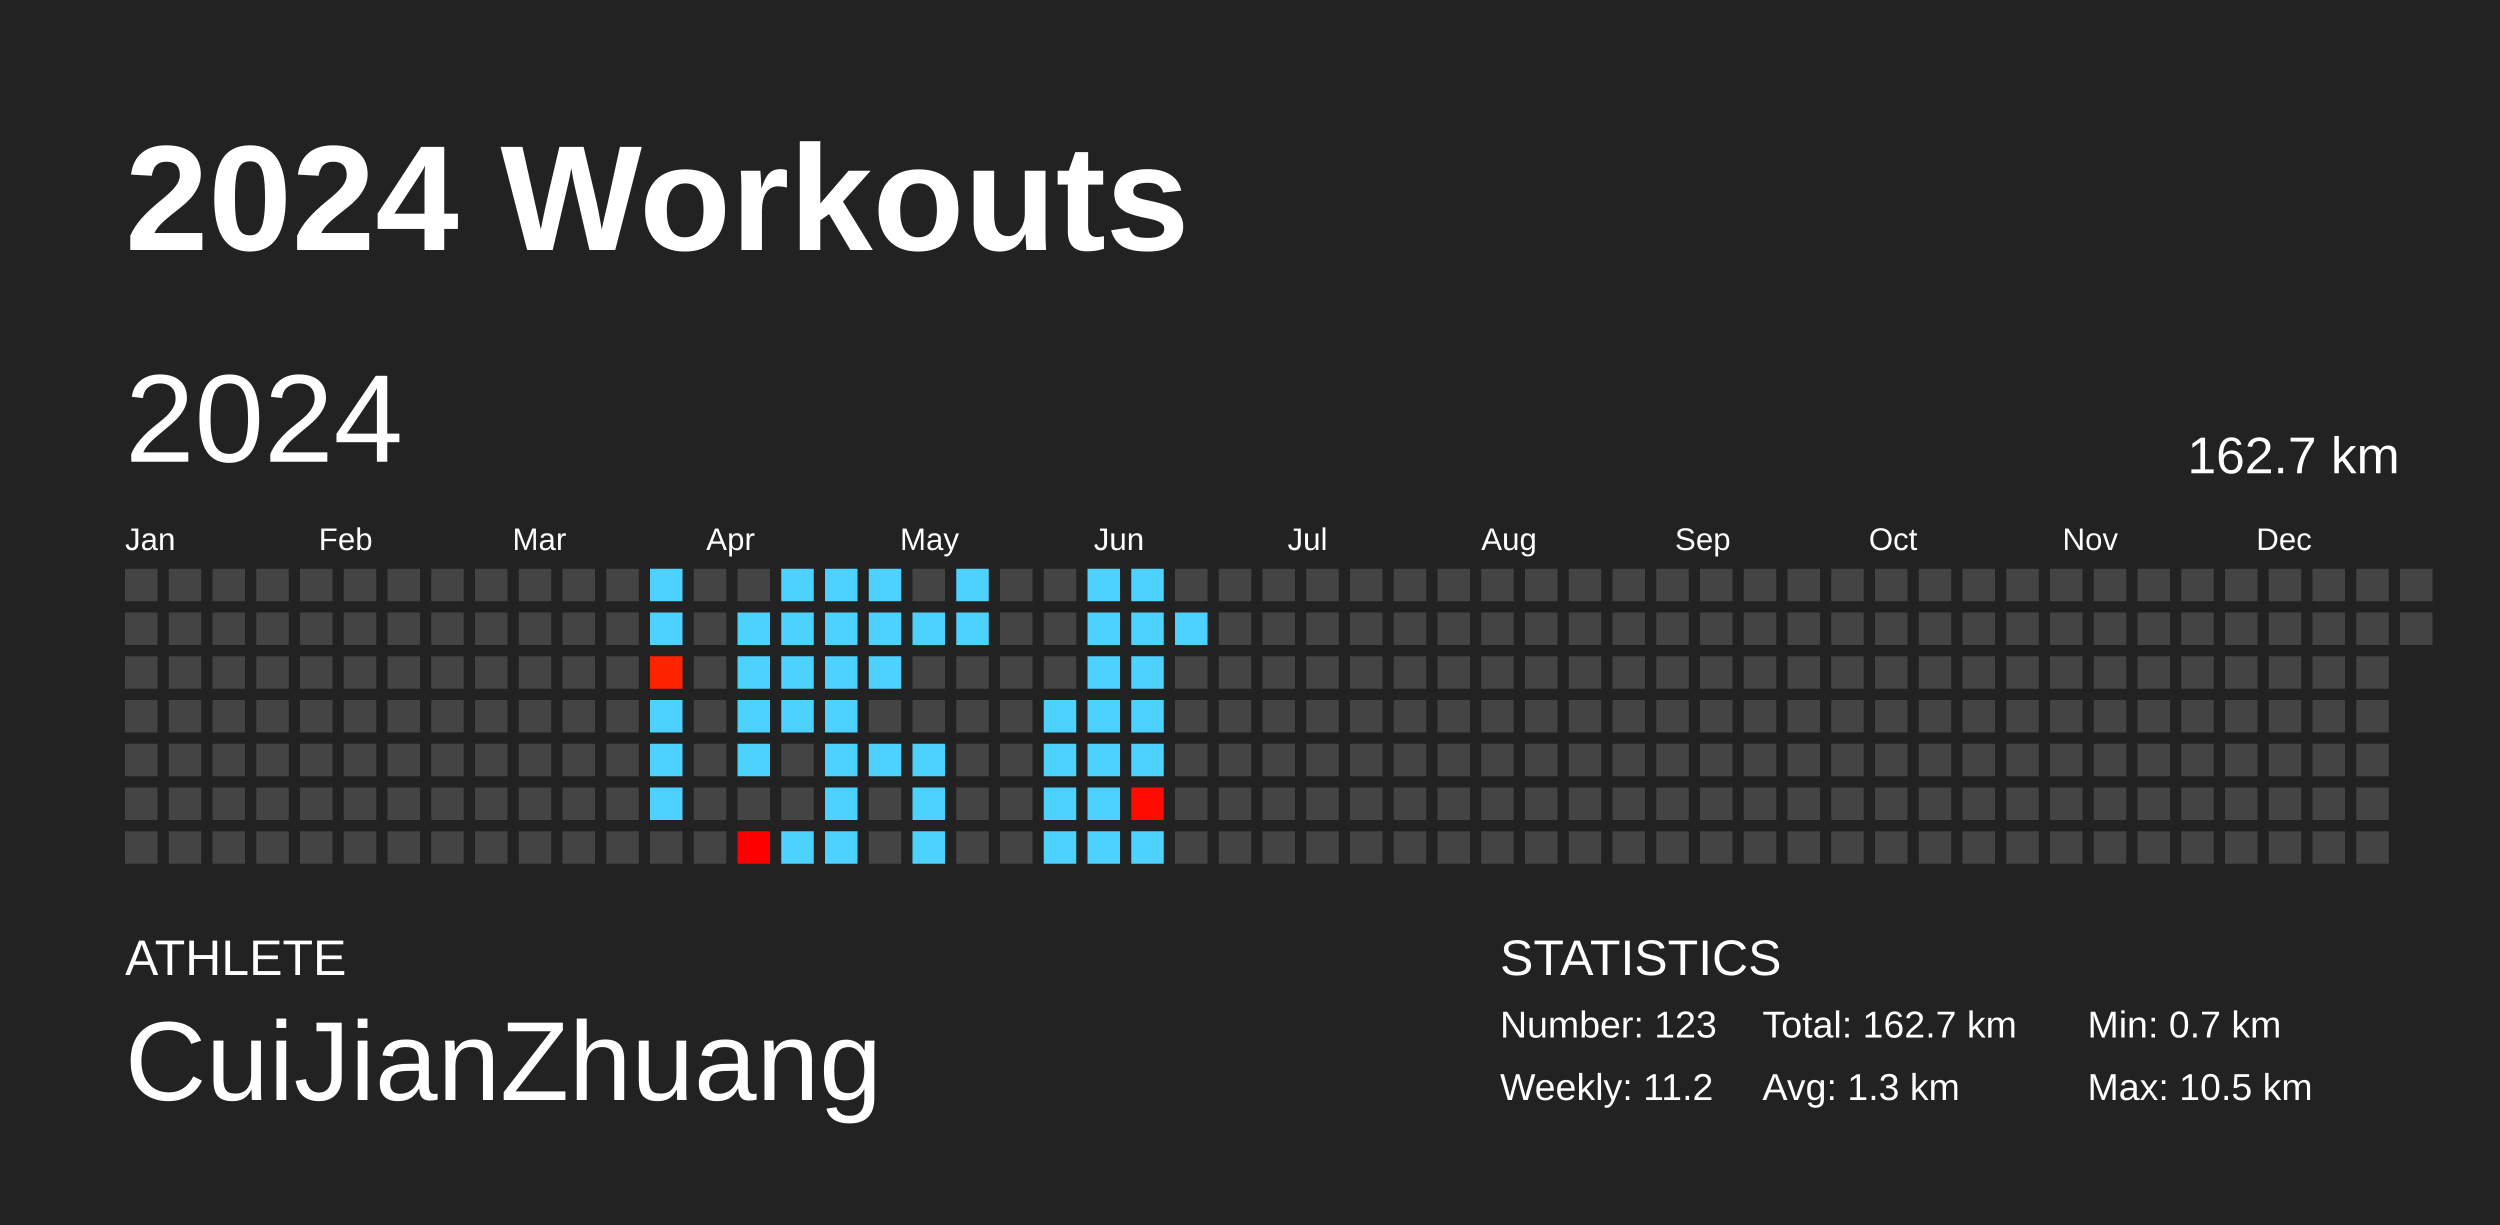
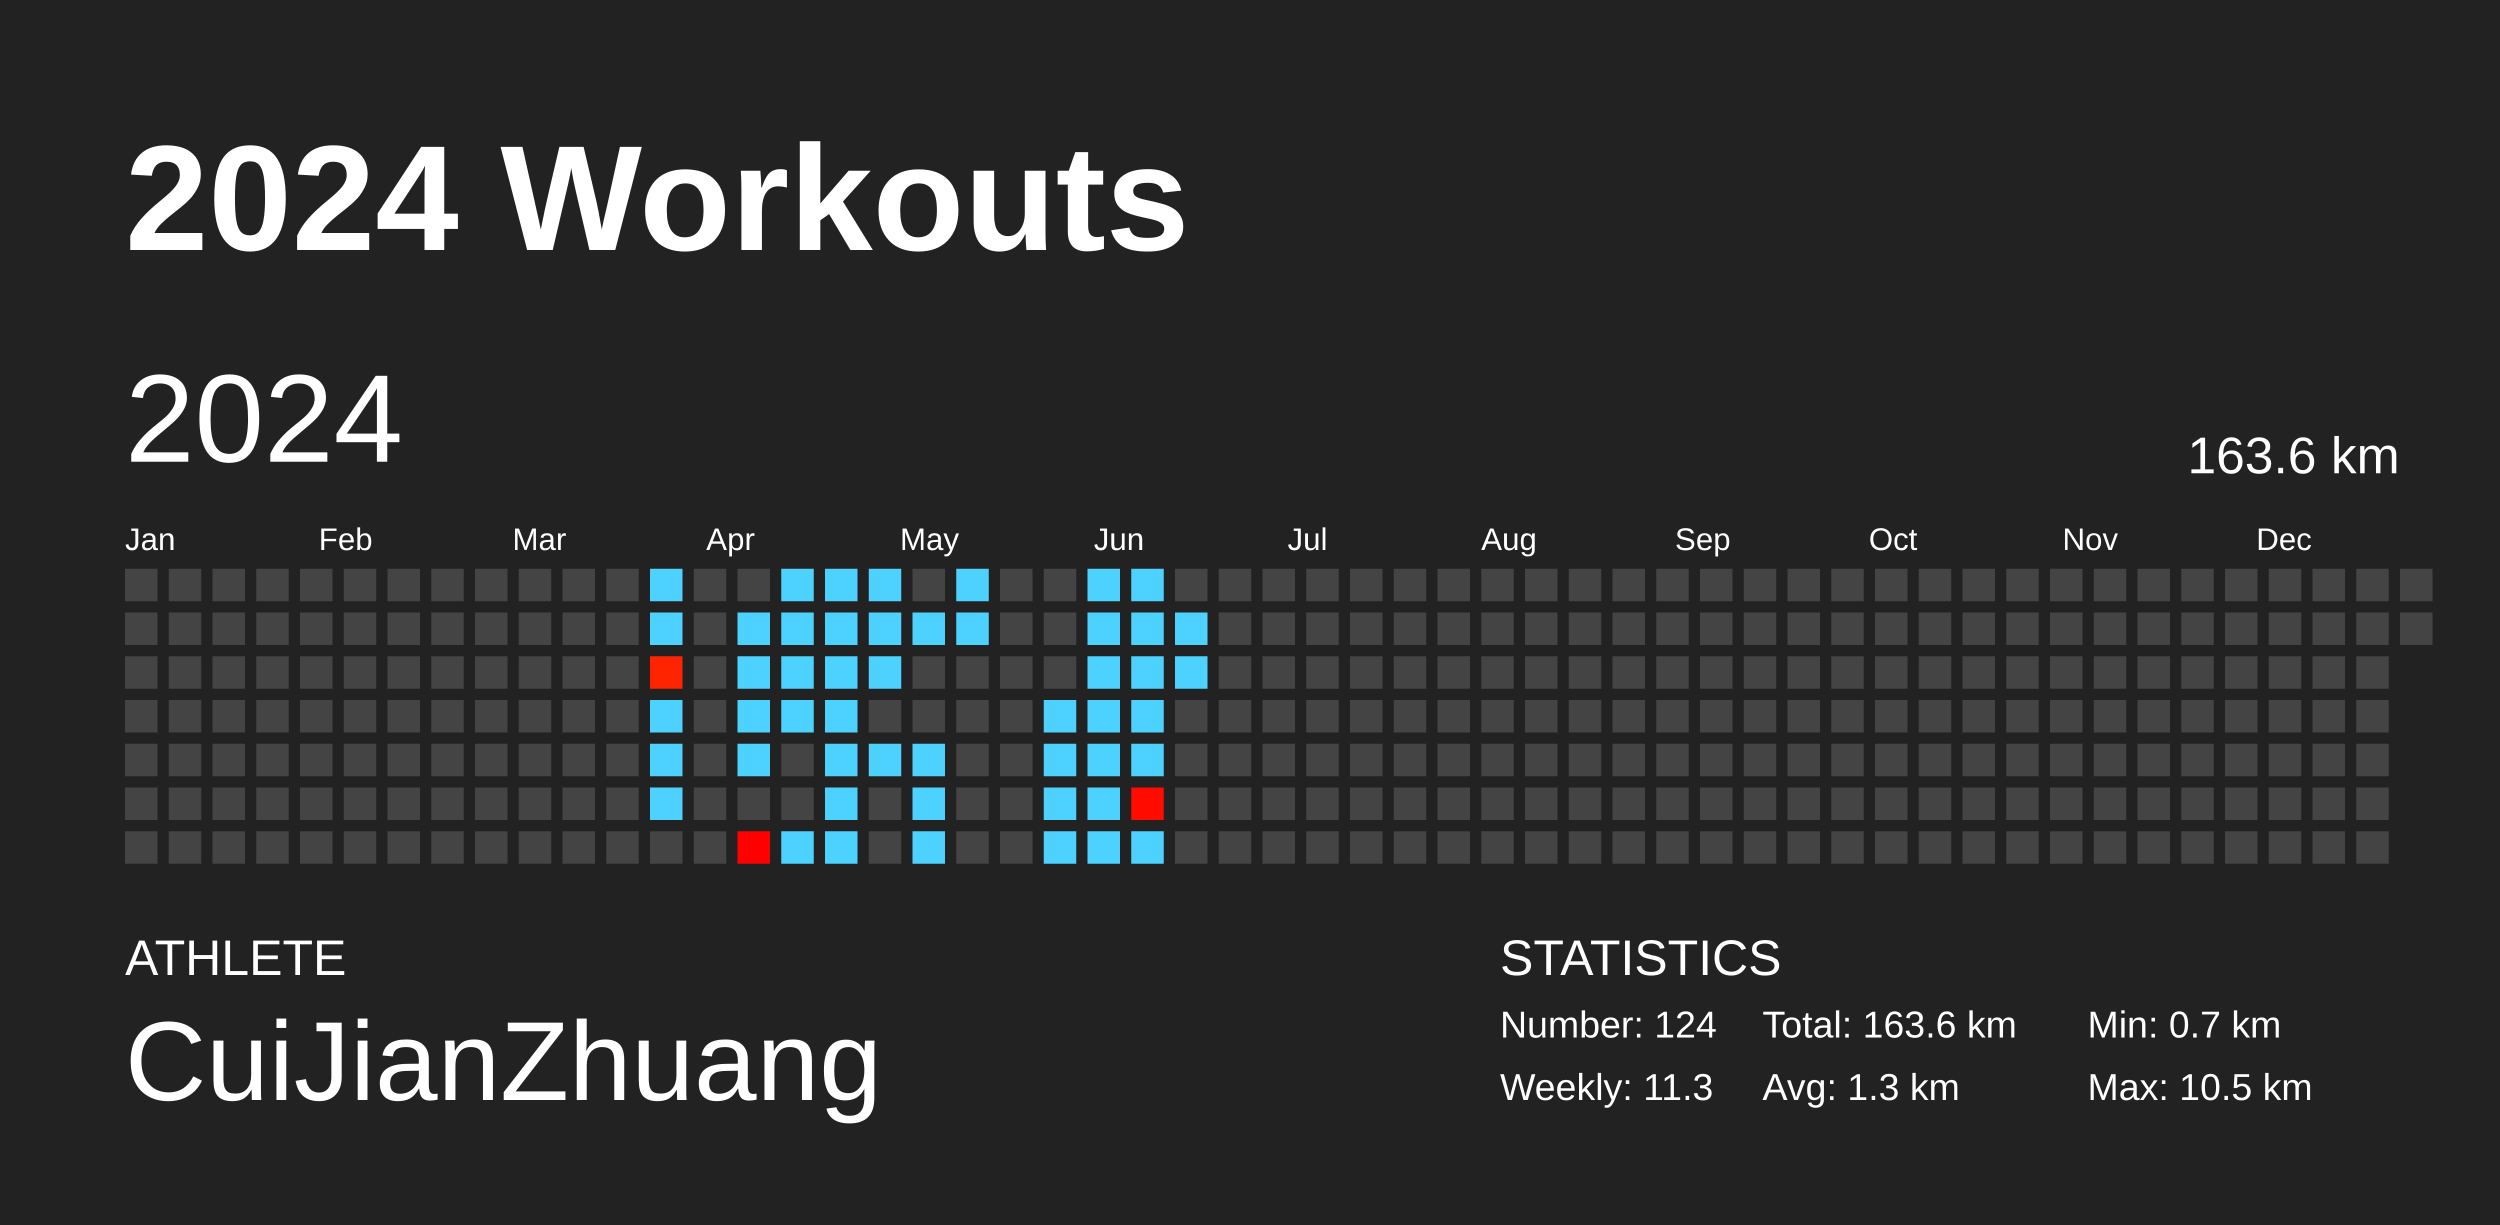
<svg xmlns="http://www.w3.org/2000/svg" baseProfile="full" height="98mm" version="1.1" viewBox="0,0,200,98" width="200mm">
  <defs />
  <rect fill="#222222" height="98" width="200" x="0" y="0" />
  <text fill="#FFFFFF" style="font-size:12px; font-family:Arial; font-weight:bold;" x="10" y="20">2024 Workouts</text>
  <text fill="#FFFFFF" style="font-size:4px; font-family:Arial" x="10" y="78">ATHLETE</text>
  <text fill="#FFFFFF" style="font-size:9px; font-family:Arial" x="10" y="88">CuiJianZhuang</text>
  <text fill="#FFFFFF" style="font-size:4px; font-family:Arial" x="120" y="78">STATISTICS</text>
-   <text fill="#FFFFFF" style="font-size:3px; font-family:Arial" x="120" y="83">Number: 123</text>
-   <text fill="#FFFFFF" style="font-size:3px; font-family:Arial" x="120" y="88">Weekly: 11.2</text>
-   <text fill="#FFFFFF" style="font-size:3px; font-family:Arial" x="141" y="83">Total: 162.7 km</text>
+   <text fill="#FFFFFF" style="font-size:3px; font-family:Arial" x="120" y="83">Number: 124</text>
+   <text fill="#FFFFFF" style="font-size:3px; font-family:Arial" x="120" y="88">Weekly: 11.3</text>
+   <text fill="#FFFFFF" style="font-size:3px; font-family:Arial" x="141" y="83">Total: 163.6 km</text>
  <text fill="#FFFFFF" style="font-size:3px; font-family:Arial" x="141" y="88">Avg: 1.3 km</text>
  <text fill="#FFFFFF" style="font-size:3px; font-family:Arial" x="167" y="83">Min: 0.7 km</text>
  <text fill="#FFFFFF" style="font-size:3px; font-family:Arial" x="167" y="88">Max: 10.5 km</text>
  <text dominant-baseline="hanging" fill="#FFFFFF" style="font-size:10.0px; font-family:Arial;" x="10" y="30">2024</text>
-   <text dominant-baseline="hanging" fill="#FFFFFF" style="font-size:4.125px; font-family:Arial;" x="175" y="35">162.7 km</text>
+   <text dominant-baseline="hanging" fill="#FFFFFF" style="font-size:4.125px; font-family:Arial;" x="175" y="35">163.6 km</text>
  <text fill="#FFFFFF" style="font-size:2.5px; font-family:Arial" x="10.0" y="44">Jan</text>
  <text fill="#FFFFFF" style="font-size:2.5px; font-family:Arial" x="25.5" y="44">Feb</text>
  <text fill="#FFFFFF" style="font-size:2.5px; font-family:Arial" x="41.0" y="44">Mar</text>
  <text fill="#FFFFFF" style="font-size:2.5px; font-family:Arial" x="56.5" y="44">Apr</text>
  <text fill="#FFFFFF" style="font-size:2.5px; font-family:Arial" x="72.0" y="44">May</text>
  <text fill="#FFFFFF" style="font-size:2.5px; font-family:Arial" x="87.5" y="44">Jun</text>
  <text fill="#FFFFFF" style="font-size:2.5px; font-family:Arial" x="103.0" y="44">Jul</text>
  <text fill="#FFFFFF" style="font-size:2.5px; font-family:Arial" x="118.5" y="44">Aug</text>
  <text fill="#FFFFFF" style="font-size:2.5px; font-family:Arial" x="134.0" y="44">Sep</text>
  <text fill="#FFFFFF" style="font-size:2.5px; font-family:Arial" x="149.5" y="44">Oct</text>
  <text fill="#FFFFFF" style="font-size:2.5px; font-family:Arial" x="165.0" y="44">Nov</text>
  <text fill="#FFFFFF" style="font-size:2.5px; font-family:Arial" x="180.5" y="44">Dec</text>
  <rect fill="#444444" height="2.6" width="2.6" x="10.0" y="45.5" />
  <rect fill="#444444" height="2.6" width="2.6" x="10.0" y="49.0" />
  <rect fill="#444444" height="2.6" width="2.6" x="10.0" y="52.5" />
  <rect fill="#444444" height="2.6" width="2.6" x="10.0" y="56.0" />
  <rect fill="#444444" height="2.6" width="2.6" x="10.0" y="59.5" />
  <rect fill="#444444" height="2.6" width="2.6" x="10.0" y="63.0" />
  <rect fill="#444444" height="2.6" width="2.6" x="10.0" y="66.5" />
  <rect fill="#444444" height="2.6" width="2.6" x="13.5" y="45.5" />
  <rect fill="#444444" height="2.6" width="2.6" x="13.5" y="49.0" />
  <rect fill="#444444" height="2.6" width="2.6" x="13.5" y="52.5" />
  <rect fill="#444444" height="2.6" width="2.6" x="13.5" y="56.0" />
  <rect fill="#444444" height="2.6" width="2.6" x="13.5" y="59.5" />
  <rect fill="#444444" height="2.6" width="2.6" x="13.5" y="63.0" />
  <rect fill="#444444" height="2.6" width="2.6" x="13.5" y="66.5" />
  <rect fill="#444444" height="2.6" width="2.6" x="17.0" y="45.5" />
  <rect fill="#444444" height="2.6" width="2.6" x="17.0" y="49.0" />
  <rect fill="#444444" height="2.6" width="2.6" x="17.0" y="52.5" />
  <rect fill="#444444" height="2.6" width="2.6" x="17.0" y="56.0" />
  <rect fill="#444444" height="2.6" width="2.6" x="17.0" y="59.5" />
  <rect fill="#444444" height="2.6" width="2.6" x="17.0" y="63.0" />
  <rect fill="#444444" height="2.6" width="2.6" x="17.0" y="66.5" />
  <rect fill="#444444" height="2.6" width="2.6" x="20.5" y="45.5" />
  <rect fill="#444444" height="2.6" width="2.6" x="20.5" y="49.0" />
  <rect fill="#444444" height="2.6" width="2.6" x="20.5" y="52.5" />
  <rect fill="#444444" height="2.6" width="2.6" x="20.5" y="56.0" />
  <rect fill="#444444" height="2.6" width="2.6" x="20.5" y="59.5" />
  <rect fill="#444444" height="2.6" width="2.6" x="20.5" y="63.0" />
  <rect fill="#444444" height="2.6" width="2.6" x="20.5" y="66.5" />
  <rect fill="#444444" height="2.6" width="2.6" x="24.0" y="45.5" />
  <rect fill="#444444" height="2.6" width="2.6" x="24.0" y="49.0" />
  <rect fill="#444444" height="2.6" width="2.6" x="24.0" y="52.5" />
  <rect fill="#444444" height="2.6" width="2.6" x="24.0" y="56.0" />
  <rect fill="#444444" height="2.6" width="2.6" x="24.0" y="59.5" />
  <rect fill="#444444" height="2.6" width="2.6" x="24.0" y="63.0" />
  <rect fill="#444444" height="2.6" width="2.6" x="24.0" y="66.5" />
  <rect fill="#444444" height="2.6" width="2.6" x="27.5" y="45.5" />
  <rect fill="#444444" height="2.6" width="2.6" x="27.5" y="49.0" />
  <rect fill="#444444" height="2.6" width="2.6" x="27.5" y="52.5" />
  <rect fill="#444444" height="2.6" width="2.6" x="27.5" y="56.0" />
  <rect fill="#444444" height="2.6" width="2.6" x="27.5" y="59.5" />
  <rect fill="#444444" height="2.6" width="2.6" x="27.5" y="63.0" />
  <rect fill="#444444" height="2.6" width="2.6" x="27.5" y="66.5" />
  <rect fill="#444444" height="2.6" width="2.6" x="31.0" y="45.5" />
  <rect fill="#444444" height="2.6" width="2.6" x="31.0" y="49.0" />
  <rect fill="#444444" height="2.6" width="2.6" x="31.0" y="52.5" />
  <rect fill="#444444" height="2.6" width="2.6" x="31.0" y="56.0" />
  <rect fill="#444444" height="2.6" width="2.6" x="31.0" y="59.5" />
  <rect fill="#444444" height="2.6" width="2.6" x="31.0" y="63.0" />
  <rect fill="#444444" height="2.6" width="2.6" x="31.0" y="66.5" />
  <rect fill="#444444" height="2.6" width="2.6" x="34.5" y="45.5" />
  <rect fill="#444444" height="2.6" width="2.6" x="34.5" y="49.0" />
  <rect fill="#444444" height="2.6" width="2.6" x="34.5" y="52.5" />
  <rect fill="#444444" height="2.6" width="2.6" x="34.5" y="56.0" />
  <rect fill="#444444" height="2.6" width="2.6" x="34.5" y="59.5" />
  <rect fill="#444444" height="2.6" width="2.6" x="34.5" y="63.0" />
  <rect fill="#444444" height="2.6" width="2.6" x="34.5" y="66.5" />
  <rect fill="#444444" height="2.6" width="2.6" x="38.0" y="45.5" />
  <rect fill="#444444" height="2.6" width="2.6" x="38.0" y="49.0" />
  <rect fill="#444444" height="2.6" width="2.6" x="38.0" y="52.5" />
  <rect fill="#444444" height="2.6" width="2.6" x="38.0" y="56.0" />
  <rect fill="#444444" height="2.6" width="2.6" x="38.0" y="59.5" />
  <rect fill="#444444" height="2.6" width="2.6" x="38.0" y="63.0" />
  <rect fill="#444444" height="2.6" width="2.6" x="38.0" y="66.5" />
  <rect fill="#444444" height="2.6" width="2.6" x="41.5" y="45.5" />
  <rect fill="#444444" height="2.6" width="2.6" x="41.5" y="49.0" />
  <rect fill="#444444" height="2.6" width="2.6" x="41.5" y="52.5" />
  <rect fill="#444444" height="2.6" width="2.6" x="41.5" y="56.0" />
  <rect fill="#444444" height="2.6" width="2.6" x="41.5" y="59.5" />
  <rect fill="#444444" height="2.6" width="2.6" x="41.5" y="63.0" />
  <rect fill="#444444" height="2.6" width="2.6" x="41.5" y="66.5" />
  <rect fill="#444444" height="2.6" width="2.6" x="45.0" y="45.5" />
  <rect fill="#444444" height="2.6" width="2.6" x="45.0" y="49.0" />
  <rect fill="#444444" height="2.6" width="2.6" x="45.0" y="52.5" />
  <rect fill="#444444" height="2.6" width="2.6" x="45.0" y="56.0" />
  <rect fill="#444444" height="2.6" width="2.6" x="45.0" y="59.5" />
  <rect fill="#444444" height="2.6" width="2.6" x="45.0" y="63.0" />
  <rect fill="#444444" height="2.6" width="2.6" x="45.0" y="66.5" />
  <rect fill="#444444" height="2.6" width="2.6" x="48.5" y="45.5" />
  <rect fill="#444444" height="2.6" width="2.6" x="48.5" y="49.0" />
  <rect fill="#444444" height="2.6" width="2.6" x="48.5" y="52.5" />
  <rect fill="#444444" height="2.6" width="2.6" x="48.5" y="56.0" />
  <rect fill="#444444" height="2.6" width="2.6" x="48.5" y="59.5" />
  <rect fill="#444444" height="2.6" width="2.6" x="48.5" y="63.0" />
  <rect fill="#444444" height="2.6" width="2.6" x="48.5" y="66.5" />
  <rect fill="#4dd2ff" height="2.6" width="2.6" x="52.0" y="45.5" />
  <rect fill="#4dd2ff" height="2.6" width="2.6" x="52.0" y="49.0" />
  <rect fill="#ff2400" height="2.6" width="2.6" x="52.0" y="52.5" />
  <rect fill="#4dd2ff" height="2.6" width="2.6" x="52.0" y="56.0" />
  <rect fill="#4dd2ff" height="2.6" width="2.6" x="52.0" y="59.5" />
  <rect fill="#4dd2ff" height="2.6" width="2.6" x="52.0" y="63.0" />
  <rect fill="#444444" height="2.6" width="2.6" x="52.0" y="66.5" />
  <rect fill="#444444" height="2.6" width="2.6" x="55.5" y="45.5" />
  <rect fill="#444444" height="2.6" width="2.6" x="55.5" y="49.0" />
  <rect fill="#444444" height="2.6" width="2.6" x="55.5" y="52.5" />
  <rect fill="#444444" height="2.6" width="2.6" x="55.5" y="56.0" />
  <rect fill="#444444" height="2.6" width="2.6" x="55.5" y="59.5" />
  <rect fill="#444444" height="2.6" width="2.6" x="55.5" y="63.0" />
  <rect fill="#444444" height="2.6" width="2.6" x="55.5" y="66.5" />
  <rect fill="#444444" height="2.6" width="2.6" x="59.0" y="45.5" />
  <rect fill="#4dd2ff" height="2.6" width="2.6" x="59.0" y="49.0" />
  <rect fill="#4dd2ff" height="2.6" width="2.6" x="59.0" y="52.5" />
  <rect fill="#4dd2ff" height="2.6" width="2.6" x="59.0" y="56.0" />
  <rect fill="#4dd2ff" height="2.6" width="2.6" x="59.0" y="59.5" />
  <rect fill="#444444" height="2.6" width="2.6" x="59.0" y="63.0" />
  <rect fill="#ff0000" height="2.6" width="2.6" x="59.0" y="66.5" />
  <rect fill="#4dd2ff" height="2.6" width="2.6" x="62.5" y="45.5" />
  <rect fill="#4dd2ff" height="2.6" width="2.6" x="62.5" y="49.0" />
  <rect fill="#4dd2ff" height="2.6" width="2.6" x="62.5" y="52.5" />
  <rect fill="#4dd2ff" height="2.6" width="2.6" x="62.5" y="56.0" />
  <rect fill="#444444" height="2.6" width="2.6" x="62.5" y="59.5" />
  <rect fill="#444444" height="2.6" width="2.6" x="62.5" y="63.0" />
  <rect fill="#4dd2ff" height="2.6" width="2.6" x="62.5" y="66.5" />
  <rect fill="#4dd2ff" height="2.6" width="2.6" x="66.0" y="45.5" />
  <rect fill="#4dd2ff" height="2.6" width="2.6" x="66.0" y="49.0" />
  <rect fill="#4dd2ff" height="2.6" width="2.6" x="66.0" y="52.5" />
  <rect fill="#4dd2ff" height="2.6" width="2.6" x="66.0" y="56.0" />
  <rect fill="#4dd2ff" height="2.6" width="2.6" x="66.0" y="59.5" />
  <rect fill="#4dd2ff" height="2.6" width="2.6" x="66.0" y="63.0" />
  <rect fill="#4dd2ff" height="2.6" width="2.6" x="66.0" y="66.5" />
  <rect fill="#4dd2ff" height="2.6" width="2.6" x="69.5" y="45.5" />
  <rect fill="#4dd2ff" height="2.6" width="2.6" x="69.5" y="49.0" />
  <rect fill="#4dd2ff" height="2.6" width="2.6" x="69.5" y="52.5" />
  <rect fill="#444444" height="2.6" width="2.6" x="69.5" y="56.0" />
  <rect fill="#4dd2ff" height="2.6" width="2.6" x="69.5" y="59.5" />
  <rect fill="#444444" height="2.6" width="2.6" x="69.5" y="63.0" />
  <rect fill="#444444" height="2.6" width="2.6" x="69.5" y="66.5" />
  <rect fill="#444444" height="2.6" width="2.6" x="73.0" y="45.5" />
  <rect fill="#4dd2ff" height="2.6" width="2.6" x="73.0" y="49.0" />
  <rect fill="#444444" height="2.6" width="2.6" x="73.0" y="52.5" />
  <rect fill="#444444" height="2.6" width="2.6" x="73.0" y="56.0" />
  <rect fill="#4dd2ff" height="2.6" width="2.6" x="73.0" y="59.5" />
  <rect fill="#4dd2ff" height="2.6" width="2.6" x="73.0" y="63.0" />
  <rect fill="#4dd2ff" height="2.6" width="2.6" x="73.0" y="66.5" />
  <rect fill="#4dd2ff" height="2.6" width="2.6" x="76.5" y="45.5" />
  <rect fill="#4dd2ff" height="2.6" width="2.6" x="76.5" y="49.0" />
  <rect fill="#444444" height="2.6" width="2.6" x="76.5" y="52.5" />
  <rect fill="#444444" height="2.6" width="2.6" x="76.5" y="56.0" />
  <rect fill="#444444" height="2.6" width="2.6" x="76.5" y="59.5" />
  <rect fill="#444444" height="2.6" width="2.6" x="76.5" y="63.0" />
  <rect fill="#444444" height="2.6" width="2.6" x="76.5" y="66.5" />
  <rect fill="#444444" height="2.6" width="2.6" x="80.0" y="45.5" />
  <rect fill="#444444" height="2.6" width="2.6" x="80.0" y="49.0" />
  <rect fill="#444444" height="2.6" width="2.6" x="80.0" y="52.5" />
  <rect fill="#444444" height="2.6" width="2.6" x="80.0" y="56.0" />
  <rect fill="#444444" height="2.6" width="2.6" x="80.0" y="59.5" />
  <rect fill="#444444" height="2.6" width="2.6" x="80.0" y="63.0" />
  <rect fill="#444444" height="2.6" width="2.6" x="80.0" y="66.5" />
  <rect fill="#444444" height="2.6" width="2.6" x="83.5" y="45.5" />
  <rect fill="#444444" height="2.6" width="2.6" x="83.5" y="49.0" />
  <rect fill="#444444" height="2.6" width="2.6" x="83.5" y="52.5" />
  <rect fill="#4dd2ff" height="2.6" width="2.6" x="83.5" y="56.0" />
  <rect fill="#4dd2ff" height="2.6" width="2.6" x="83.5" y="59.5" />
  <rect fill="#4dd2ff" height="2.6" width="2.6" x="83.5" y="63.0" />
  <rect fill="#4dd2ff" height="2.6" width="2.6" x="83.5" y="66.5" />
  <rect fill="#4dd2ff" height="2.6" width="2.6" x="87.0" y="45.5" />
  <rect fill="#4dd2ff" height="2.6" width="2.6" x="87.0" y="49.0" />
  <rect fill="#4dd2ff" height="2.6" width="2.6" x="87.0" y="52.5" />
  <rect fill="#4dd2ff" height="2.6" width="2.6" x="87.0" y="56.0" />
  <rect fill="#4dd2ff" height="2.6" width="2.6" x="87.0" y="59.5" />
  <rect fill="#4dd2ff" height="2.6" width="2.6" x="87.0" y="63.0" />
  <rect fill="#4dd2ff" height="2.6" width="2.6" x="87.0" y="66.5" />
  <rect fill="#4dd2ff" height="2.6" width="2.6" x="90.5" y="45.5" />
  <rect fill="#4dd2ff" height="2.6" width="2.6" x="90.5" y="49.0" />
  <rect fill="#4dd2ff" height="2.6" width="2.6" x="90.5" y="52.5" />
  <rect fill="#4dd2ff" height="2.6" width="2.6" x="90.5" y="56.0" />
  <rect fill="#4dd2ff" height="2.6" width="2.6" x="90.5" y="59.5" />
  <rect fill="#ff0b00" height="2.6" width="2.6" x="90.5" y="63.0" />
  <rect fill="#4dd2ff" height="2.6" width="2.6" x="90.5" y="66.5" />
  <rect fill="#444444" height="2.6" width="2.6" x="94.0" y="45.5" />
  <rect fill="#4dd2ff" height="2.6" width="2.6" x="94.0" y="49.0" />
-   <rect fill="#444444" height="2.6" width="2.6" x="94.0" y="52.5" />
+   <rect fill="#4dd2ff" height="2.6" width="2.6" x="94.0" y="52.5" />
  <rect fill="#444444" height="2.6" width="2.6" x="94.0" y="56.0" />
  <rect fill="#444444" height="2.6" width="2.6" x="94.0" y="59.5" />
  <rect fill="#444444" height="2.6" width="2.6" x="94.0" y="63.0" />
  <rect fill="#444444" height="2.6" width="2.6" x="94.0" y="66.5" />
  <rect fill="#444444" height="2.6" width="2.6" x="97.5" y="45.5" />
  <rect fill="#444444" height="2.6" width="2.6" x="97.5" y="49.0" />
  <rect fill="#444444" height="2.6" width="2.6" x="97.5" y="52.5" />
  <rect fill="#444444" height="2.6" width="2.6" x="97.5" y="56.0" />
  <rect fill="#444444" height="2.6" width="2.6" x="97.5" y="59.5" />
  <rect fill="#444444" height="2.6" width="2.6" x="97.5" y="63.0" />
  <rect fill="#444444" height="2.6" width="2.6" x="97.5" y="66.5" />
  <rect fill="#444444" height="2.6" width="2.6" x="101.0" y="45.5" />
  <rect fill="#444444" height="2.6" width="2.6" x="101.0" y="49.0" />
  <rect fill="#444444" height="2.6" width="2.6" x="101.0" y="52.5" />
  <rect fill="#444444" height="2.6" width="2.6" x="101.0" y="56.0" />
  <rect fill="#444444" height="2.6" width="2.6" x="101.0" y="59.5" />
  <rect fill="#444444" height="2.6" width="2.6" x="101.0" y="63.0" />
  <rect fill="#444444" height="2.6" width="2.6" x="101.0" y="66.5" />
  <rect fill="#444444" height="2.6" width="2.6" x="104.5" y="45.5" />
  <rect fill="#444444" height="2.6" width="2.6" x="104.5" y="49.0" />
  <rect fill="#444444" height="2.6" width="2.6" x="104.5" y="52.5" />
  <rect fill="#444444" height="2.6" width="2.6" x="104.5" y="56.0" />
  <rect fill="#444444" height="2.6" width="2.6" x="104.5" y="59.5" />
  <rect fill="#444444" height="2.6" width="2.6" x="104.5" y="63.0" />
  <rect fill="#444444" height="2.6" width="2.6" x="104.5" y="66.5" />
  <rect fill="#444444" height="2.6" width="2.6" x="108.0" y="45.5" />
  <rect fill="#444444" height="2.6" width="2.6" x="108.0" y="49.0" />
  <rect fill="#444444" height="2.6" width="2.6" x="108.0" y="52.5" />
  <rect fill="#444444" height="2.6" width="2.6" x="108.0" y="56.0" />
  <rect fill="#444444" height="2.6" width="2.6" x="108.0" y="59.5" />
  <rect fill="#444444" height="2.6" width="2.6" x="108.0" y="63.0" />
  <rect fill="#444444" height="2.6" width="2.6" x="108.0" y="66.5" />
  <rect fill="#444444" height="2.6" width="2.6" x="111.5" y="45.5" />
  <rect fill="#444444" height="2.6" width="2.6" x="111.5" y="49.0" />
  <rect fill="#444444" height="2.6" width="2.6" x="111.5" y="52.5" />
  <rect fill="#444444" height="2.6" width="2.6" x="111.5" y="56.0" />
  <rect fill="#444444" height="2.6" width="2.6" x="111.5" y="59.5" />
  <rect fill="#444444" height="2.6" width="2.6" x="111.5" y="63.0" />
  <rect fill="#444444" height="2.6" width="2.6" x="111.5" y="66.5" />
  <rect fill="#444444" height="2.6" width="2.6" x="115.0" y="45.5" />
  <rect fill="#444444" height="2.6" width="2.6" x="115.0" y="49.0" />
  <rect fill="#444444" height="2.6" width="2.6" x="115.0" y="52.5" />
  <rect fill="#444444" height="2.6" width="2.6" x="115.0" y="56.0" />
  <rect fill="#444444" height="2.6" width="2.6" x="115.0" y="59.5" />
  <rect fill="#444444" height="2.6" width="2.6" x="115.0" y="63.0" />
  <rect fill="#444444" height="2.6" width="2.6" x="115.0" y="66.5" />
  <rect fill="#444444" height="2.6" width="2.6" x="118.5" y="45.5" />
  <rect fill="#444444" height="2.6" width="2.6" x="118.5" y="49.0" />
  <rect fill="#444444" height="2.6" width="2.6" x="118.5" y="52.5" />
  <rect fill="#444444" height="2.6" width="2.6" x="118.5" y="56.0" />
  <rect fill="#444444" height="2.6" width="2.6" x="118.5" y="59.5" />
  <rect fill="#444444" height="2.6" width="2.6" x="118.5" y="63.0" />
  <rect fill="#444444" height="2.6" width="2.6" x="118.5" y="66.5" />
  <rect fill="#444444" height="2.6" width="2.6" x="122.0" y="45.5" />
  <rect fill="#444444" height="2.6" width="2.6" x="122.0" y="49.0" />
  <rect fill="#444444" height="2.6" width="2.6" x="122.0" y="52.5" />
  <rect fill="#444444" height="2.6" width="2.6" x="122.0" y="56.0" />
  <rect fill="#444444" height="2.6" width="2.6" x="122.0" y="59.5" />
  <rect fill="#444444" height="2.6" width="2.6" x="122.0" y="63.0" />
  <rect fill="#444444" height="2.6" width="2.6" x="122.0" y="66.5" />
  <rect fill="#444444" height="2.6" width="2.6" x="125.5" y="45.5" />
  <rect fill="#444444" height="2.6" width="2.6" x="125.5" y="49.0" />
  <rect fill="#444444" height="2.6" width="2.6" x="125.5" y="52.5" />
  <rect fill="#444444" height="2.6" width="2.6" x="125.5" y="56.0" />
  <rect fill="#444444" height="2.6" width="2.6" x="125.5" y="59.5" />
  <rect fill="#444444" height="2.6" width="2.6" x="125.5" y="63.0" />
  <rect fill="#444444" height="2.6" width="2.6" x="125.5" y="66.5" />
  <rect fill="#444444" height="2.6" width="2.6" x="129.0" y="45.5" />
  <rect fill="#444444" height="2.6" width="2.6" x="129.0" y="49.0" />
  <rect fill="#444444" height="2.6" width="2.6" x="129.0" y="52.5" />
  <rect fill="#444444" height="2.6" width="2.6" x="129.0" y="56.0" />
  <rect fill="#444444" height="2.6" width="2.6" x="129.0" y="59.5" />
  <rect fill="#444444" height="2.6" width="2.6" x="129.0" y="63.0" />
  <rect fill="#444444" height="2.6" width="2.6" x="129.0" y="66.5" />
  <rect fill="#444444" height="2.6" width="2.6" x="132.5" y="45.5" />
  <rect fill="#444444" height="2.6" width="2.6" x="132.5" y="49.0" />
  <rect fill="#444444" height="2.6" width="2.6" x="132.5" y="52.5" />
  <rect fill="#444444" height="2.6" width="2.6" x="132.5" y="56.0" />
  <rect fill="#444444" height="2.6" width="2.6" x="132.5" y="59.5" />
  <rect fill="#444444" height="2.6" width="2.6" x="132.5" y="63.0" />
  <rect fill="#444444" height="2.6" width="2.6" x="132.5" y="66.5" />
  <rect fill="#444444" height="2.6" width="2.6" x="136.0" y="45.5" />
  <rect fill="#444444" height="2.6" width="2.6" x="136.0" y="49.0" />
  <rect fill="#444444" height="2.6" width="2.6" x="136.0" y="52.5" />
  <rect fill="#444444" height="2.6" width="2.6" x="136.0" y="56.0" />
  <rect fill="#444444" height="2.6" width="2.6" x="136.0" y="59.5" />
  <rect fill="#444444" height="2.6" width="2.6" x="136.0" y="63.0" />
  <rect fill="#444444" height="2.6" width="2.6" x="136.0" y="66.5" />
  <rect fill="#444444" height="2.6" width="2.6" x="139.5" y="45.5" />
  <rect fill="#444444" height="2.6" width="2.6" x="139.5" y="49.0" />
  <rect fill="#444444" height="2.6" width="2.6" x="139.5" y="52.5" />
  <rect fill="#444444" height="2.6" width="2.6" x="139.5" y="56.0" />
  <rect fill="#444444" height="2.6" width="2.6" x="139.5" y="59.5" />
  <rect fill="#444444" height="2.6" width="2.6" x="139.5" y="63.0" />
  <rect fill="#444444" height="2.6" width="2.6" x="139.5" y="66.5" />
  <rect fill="#444444" height="2.6" width="2.6" x="143.0" y="45.5" />
  <rect fill="#444444" height="2.6" width="2.6" x="143.0" y="49.0" />
  <rect fill="#444444" height="2.6" width="2.6" x="143.0" y="52.5" />
  <rect fill="#444444" height="2.6" width="2.6" x="143.0" y="56.0" />
  <rect fill="#444444" height="2.6" width="2.6" x="143.0" y="59.5" />
  <rect fill="#444444" height="2.6" width="2.6" x="143.0" y="63.0" />
  <rect fill="#444444" height="2.6" width="2.6" x="143.0" y="66.5" />
  <rect fill="#444444" height="2.6" width="2.6" x="146.5" y="45.5" />
  <rect fill="#444444" height="2.6" width="2.6" x="146.5" y="49.0" />
  <rect fill="#444444" height="2.6" width="2.6" x="146.5" y="52.5" />
  <rect fill="#444444" height="2.6" width="2.6" x="146.5" y="56.0" />
  <rect fill="#444444" height="2.6" width="2.6" x="146.5" y="59.5" />
  <rect fill="#444444" height="2.6" width="2.6" x="146.5" y="63.0" />
  <rect fill="#444444" height="2.6" width="2.6" x="146.5" y="66.5" />
  <rect fill="#444444" height="2.6" width="2.6" x="150.0" y="45.5" />
  <rect fill="#444444" height="2.6" width="2.6" x="150.0" y="49.0" />
  <rect fill="#444444" height="2.6" width="2.6" x="150.0" y="52.5" />
  <rect fill="#444444" height="2.6" width="2.6" x="150.0" y="56.0" />
  <rect fill="#444444" height="2.6" width="2.6" x="150.0" y="59.5" />
  <rect fill="#444444" height="2.6" width="2.6" x="150.0" y="63.0" />
  <rect fill="#444444" height="2.6" width="2.6" x="150.0" y="66.5" />
  <rect fill="#444444" height="2.6" width="2.6" x="153.5" y="45.5" />
  <rect fill="#444444" height="2.6" width="2.6" x="153.5" y="49.0" />
  <rect fill="#444444" height="2.6" width="2.6" x="153.5" y="52.5" />
  <rect fill="#444444" height="2.6" width="2.6" x="153.5" y="56.0" />
  <rect fill="#444444" height="2.6" width="2.6" x="153.5" y="59.5" />
  <rect fill="#444444" height="2.6" width="2.6" x="153.5" y="63.0" />
  <rect fill="#444444" height="2.6" width="2.6" x="153.5" y="66.5" />
  <rect fill="#444444" height="2.6" width="2.6" x="157.0" y="45.5" />
  <rect fill="#444444" height="2.6" width="2.6" x="157.0" y="49.0" />
  <rect fill="#444444" height="2.6" width="2.6" x="157.0" y="52.5" />
  <rect fill="#444444" height="2.6" width="2.6" x="157.0" y="56.0" />
  <rect fill="#444444" height="2.6" width="2.6" x="157.0" y="59.5" />
  <rect fill="#444444" height="2.6" width="2.6" x="157.0" y="63.0" />
  <rect fill="#444444" height="2.6" width="2.6" x="157.0" y="66.5" />
  <rect fill="#444444" height="2.6" width="2.6" x="160.5" y="45.5" />
  <rect fill="#444444" height="2.6" width="2.6" x="160.5" y="49.0" />
  <rect fill="#444444" height="2.6" width="2.6" x="160.5" y="52.5" />
  <rect fill="#444444" height="2.6" width="2.6" x="160.5" y="56.0" />
  <rect fill="#444444" height="2.6" width="2.6" x="160.5" y="59.5" />
  <rect fill="#444444" height="2.6" width="2.6" x="160.5" y="63.0" />
  <rect fill="#444444" height="2.6" width="2.6" x="160.5" y="66.5" />
  <rect fill="#444444" height="2.6" width="2.6" x="164.0" y="45.5" />
  <rect fill="#444444" height="2.6" width="2.6" x="164.0" y="49.0" />
  <rect fill="#444444" height="2.6" width="2.6" x="164.0" y="52.5" />
  <rect fill="#444444" height="2.6" width="2.6" x="164.0" y="56.0" />
  <rect fill="#444444" height="2.6" width="2.6" x="164.0" y="59.5" />
  <rect fill="#444444" height="2.6" width="2.6" x="164.0" y="63.0" />
  <rect fill="#444444" height="2.6" width="2.6" x="164.0" y="66.5" />
  <rect fill="#444444" height="2.6" width="2.6" x="167.5" y="45.5" />
  <rect fill="#444444" height="2.6" width="2.6" x="167.5" y="49.0" />
  <rect fill="#444444" height="2.6" width="2.6" x="167.5" y="52.5" />
  <rect fill="#444444" height="2.6" width="2.6" x="167.5" y="56.0" />
  <rect fill="#444444" height="2.6" width="2.6" x="167.5" y="59.5" />
  <rect fill="#444444" height="2.6" width="2.6" x="167.5" y="63.0" />
  <rect fill="#444444" height="2.6" width="2.6" x="167.5" y="66.5" />
  <rect fill="#444444" height="2.6" width="2.6" x="171.0" y="45.5" />
  <rect fill="#444444" height="2.6" width="2.6" x="171.0" y="49.0" />
  <rect fill="#444444" height="2.6" width="2.6" x="171.0" y="52.5" />
  <rect fill="#444444" height="2.6" width="2.6" x="171.0" y="56.0" />
  <rect fill="#444444" height="2.6" width="2.6" x="171.0" y="59.5" />
  <rect fill="#444444" height="2.6" width="2.6" x="171.0" y="63.0" />
  <rect fill="#444444" height="2.6" width="2.6" x="171.0" y="66.5" />
  <rect fill="#444444" height="2.6" width="2.6" x="174.5" y="45.5" />
  <rect fill="#444444" height="2.6" width="2.6" x="174.5" y="49.0" />
  <rect fill="#444444" height="2.6" width="2.6" x="174.5" y="52.5" />
  <rect fill="#444444" height="2.6" width="2.6" x="174.5" y="56.0" />
  <rect fill="#444444" height="2.6" width="2.6" x="174.5" y="59.5" />
  <rect fill="#444444" height="2.6" width="2.6" x="174.5" y="63.0" />
  <rect fill="#444444" height="2.6" width="2.6" x="174.5" y="66.5" />
  <rect fill="#444444" height="2.6" width="2.6" x="178.0" y="45.5" />
  <rect fill="#444444" height="2.6" width="2.6" x="178.0" y="49.0" />
  <rect fill="#444444" height="2.6" width="2.6" x="178.0" y="52.5" />
  <rect fill="#444444" height="2.6" width="2.6" x="178.0" y="56.0" />
  <rect fill="#444444" height="2.6" width="2.6" x="178.0" y="59.5" />
  <rect fill="#444444" height="2.6" width="2.6" x="178.0" y="63.0" />
  <rect fill="#444444" height="2.6" width="2.6" x="178.0" y="66.5" />
  <rect fill="#444444" height="2.6" width="2.6" x="181.5" y="45.5" />
  <rect fill="#444444" height="2.6" width="2.6" x="181.5" y="49.0" />
  <rect fill="#444444" height="2.6" width="2.6" x="181.5" y="52.5" />
  <rect fill="#444444" height="2.6" width="2.6" x="181.5" y="56.0" />
  <rect fill="#444444" height="2.6" width="2.6" x="181.5" y="59.5" />
  <rect fill="#444444" height="2.6" width="2.6" x="181.5" y="63.0" />
  <rect fill="#444444" height="2.6" width="2.6" x="181.5" y="66.5" />
  <rect fill="#444444" height="2.6" width="2.6" x="185.0" y="45.5" />
  <rect fill="#444444" height="2.6" width="2.6" x="185.0" y="49.0" />
  <rect fill="#444444" height="2.6" width="2.6" x="185.0" y="52.5" />
  <rect fill="#444444" height="2.6" width="2.6" x="185.0" y="56.0" />
  <rect fill="#444444" height="2.6" width="2.6" x="185.0" y="59.5" />
  <rect fill="#444444" height="2.6" width="2.6" x="185.0" y="63.0" />
  <rect fill="#444444" height="2.6" width="2.6" x="185.0" y="66.5" />
  <rect fill="#444444" height="2.6" width="2.6" x="188.5" y="45.5" />
  <rect fill="#444444" height="2.6" width="2.6" x="188.5" y="49.0" />
  <rect fill="#444444" height="2.6" width="2.6" x="188.5" y="52.5" />
  <rect fill="#444444" height="2.6" width="2.6" x="188.5" y="56.0" />
  <rect fill="#444444" height="2.6" width="2.6" x="188.5" y="59.5" />
  <rect fill="#444444" height="2.6" width="2.6" x="188.5" y="63.0" />
  <rect fill="#444444" height="2.6" width="2.6" x="188.5" y="66.5" />
  <rect fill="#444444" height="2.6" width="2.6" x="192.0" y="45.5" />
  <rect fill="#444444" height="2.6" width="2.6" x="192.0" y="49.0" />
</svg>
